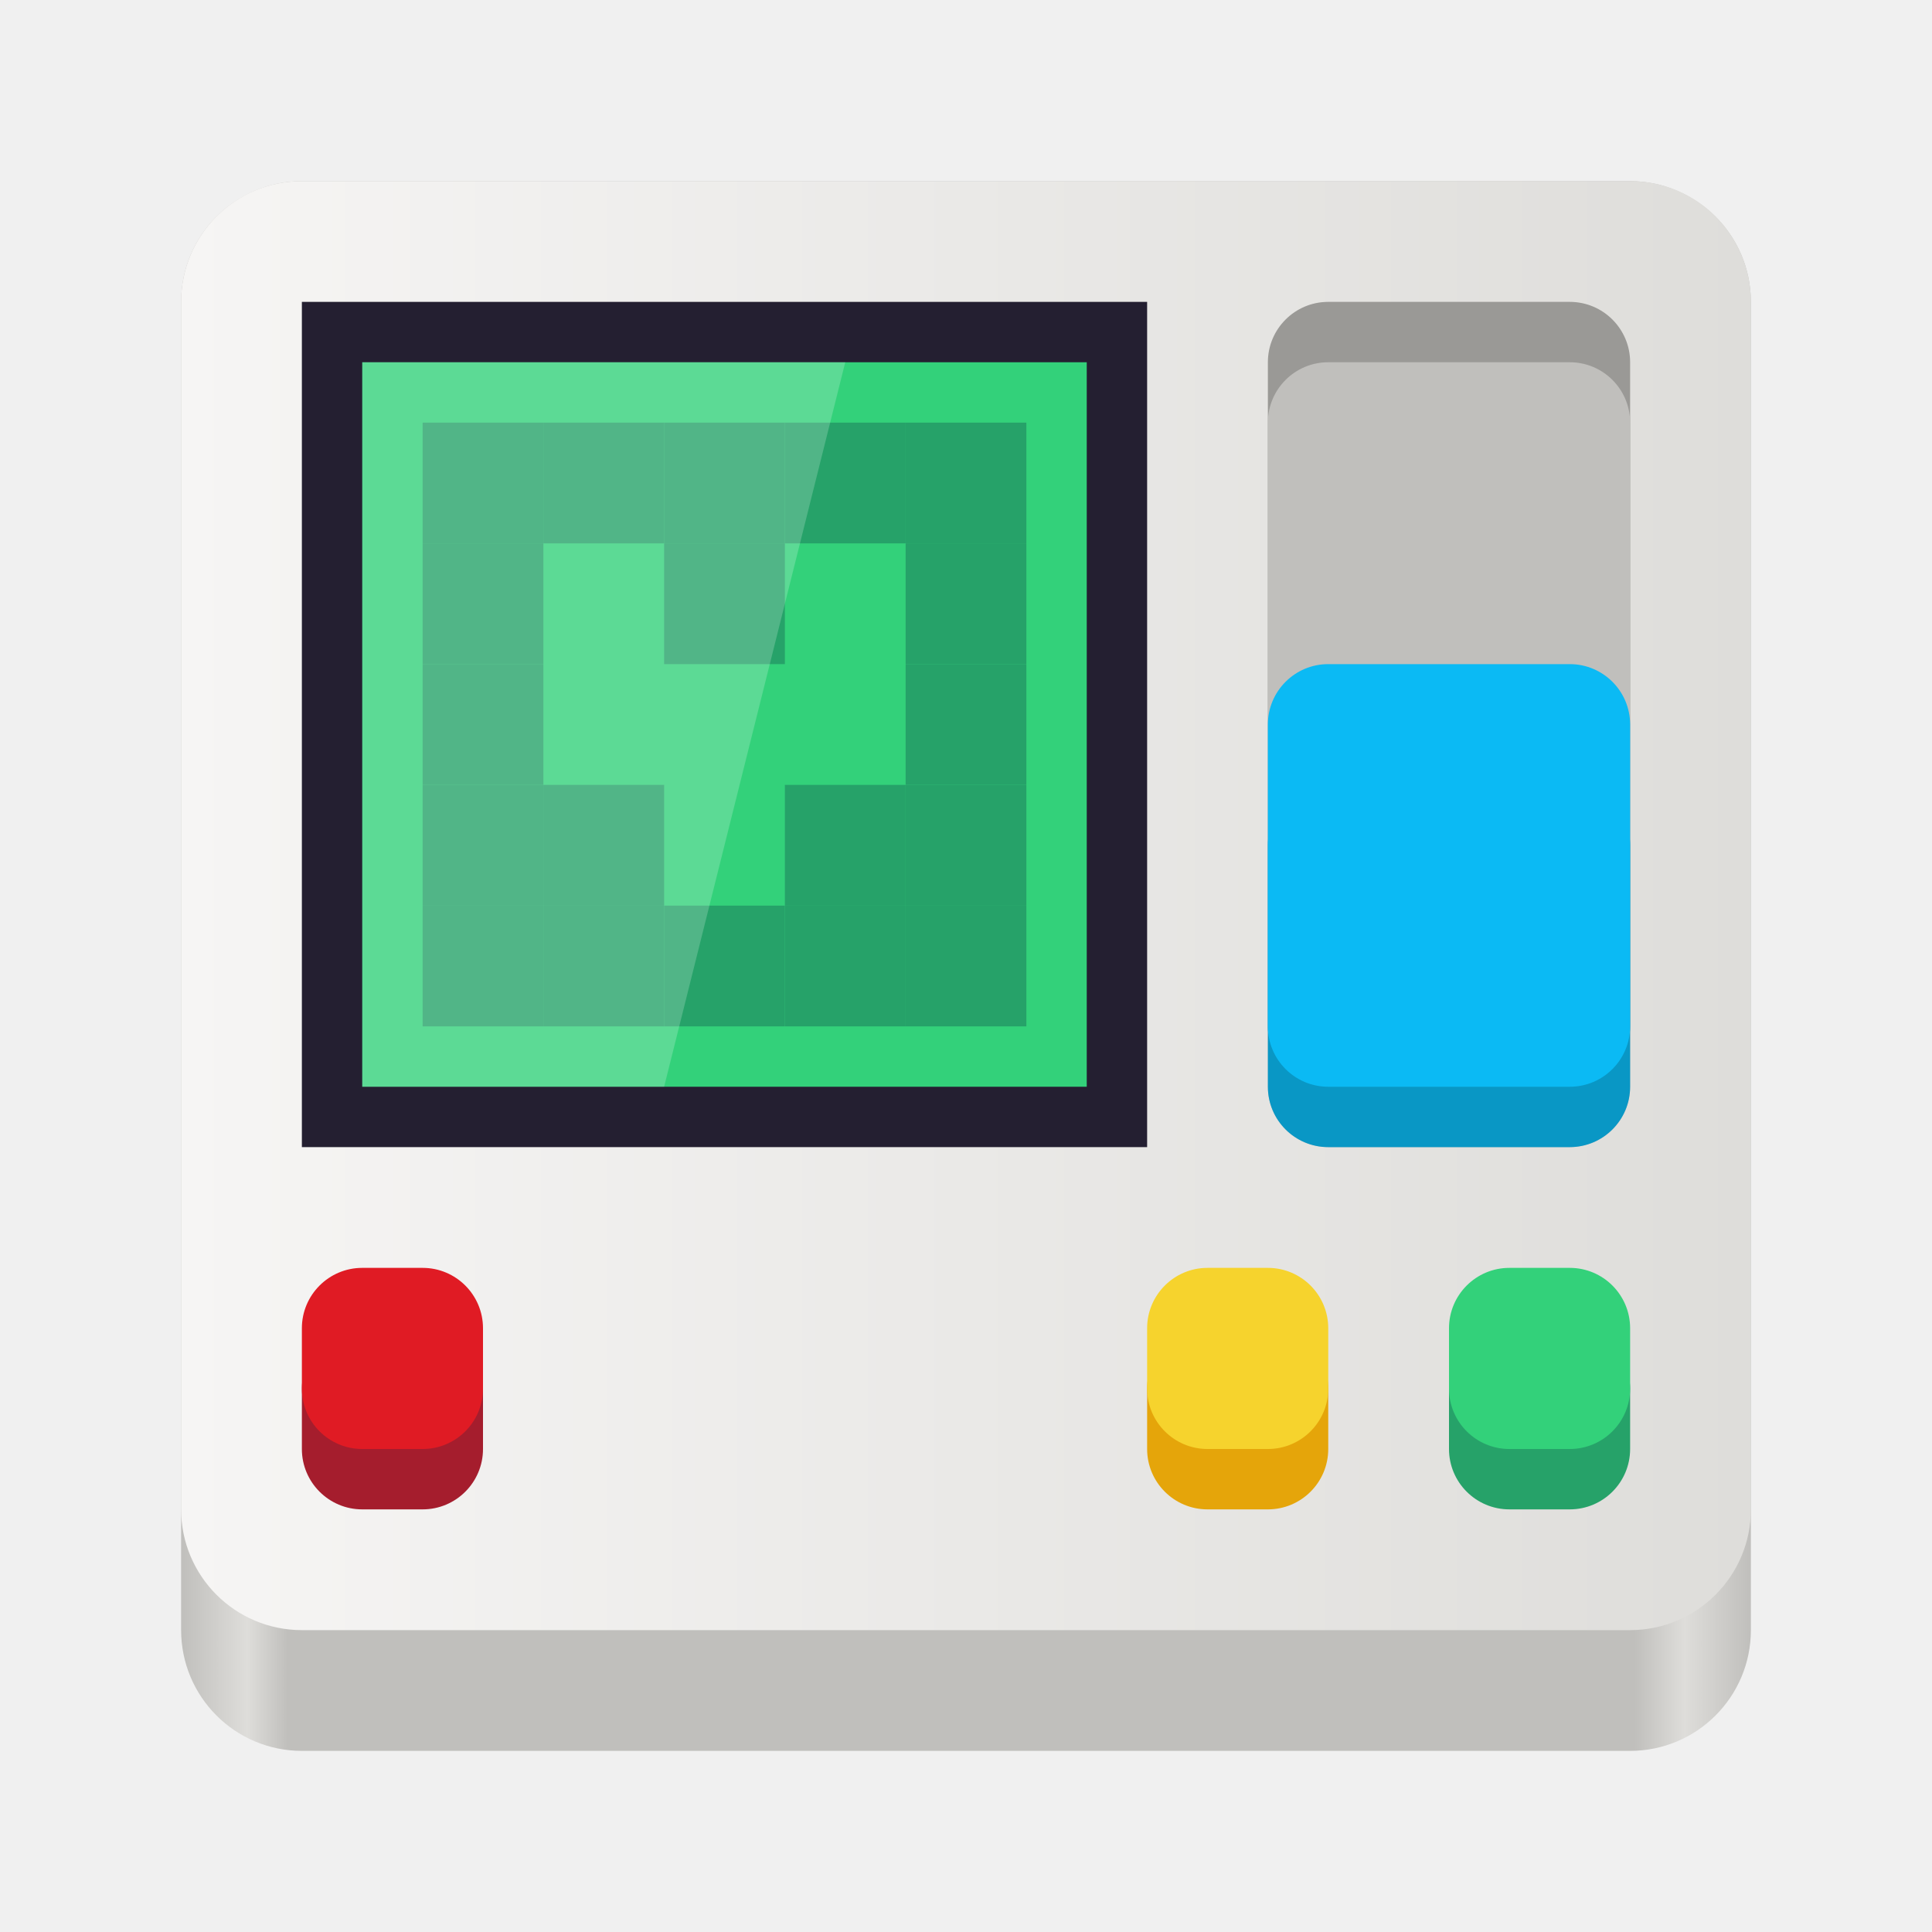
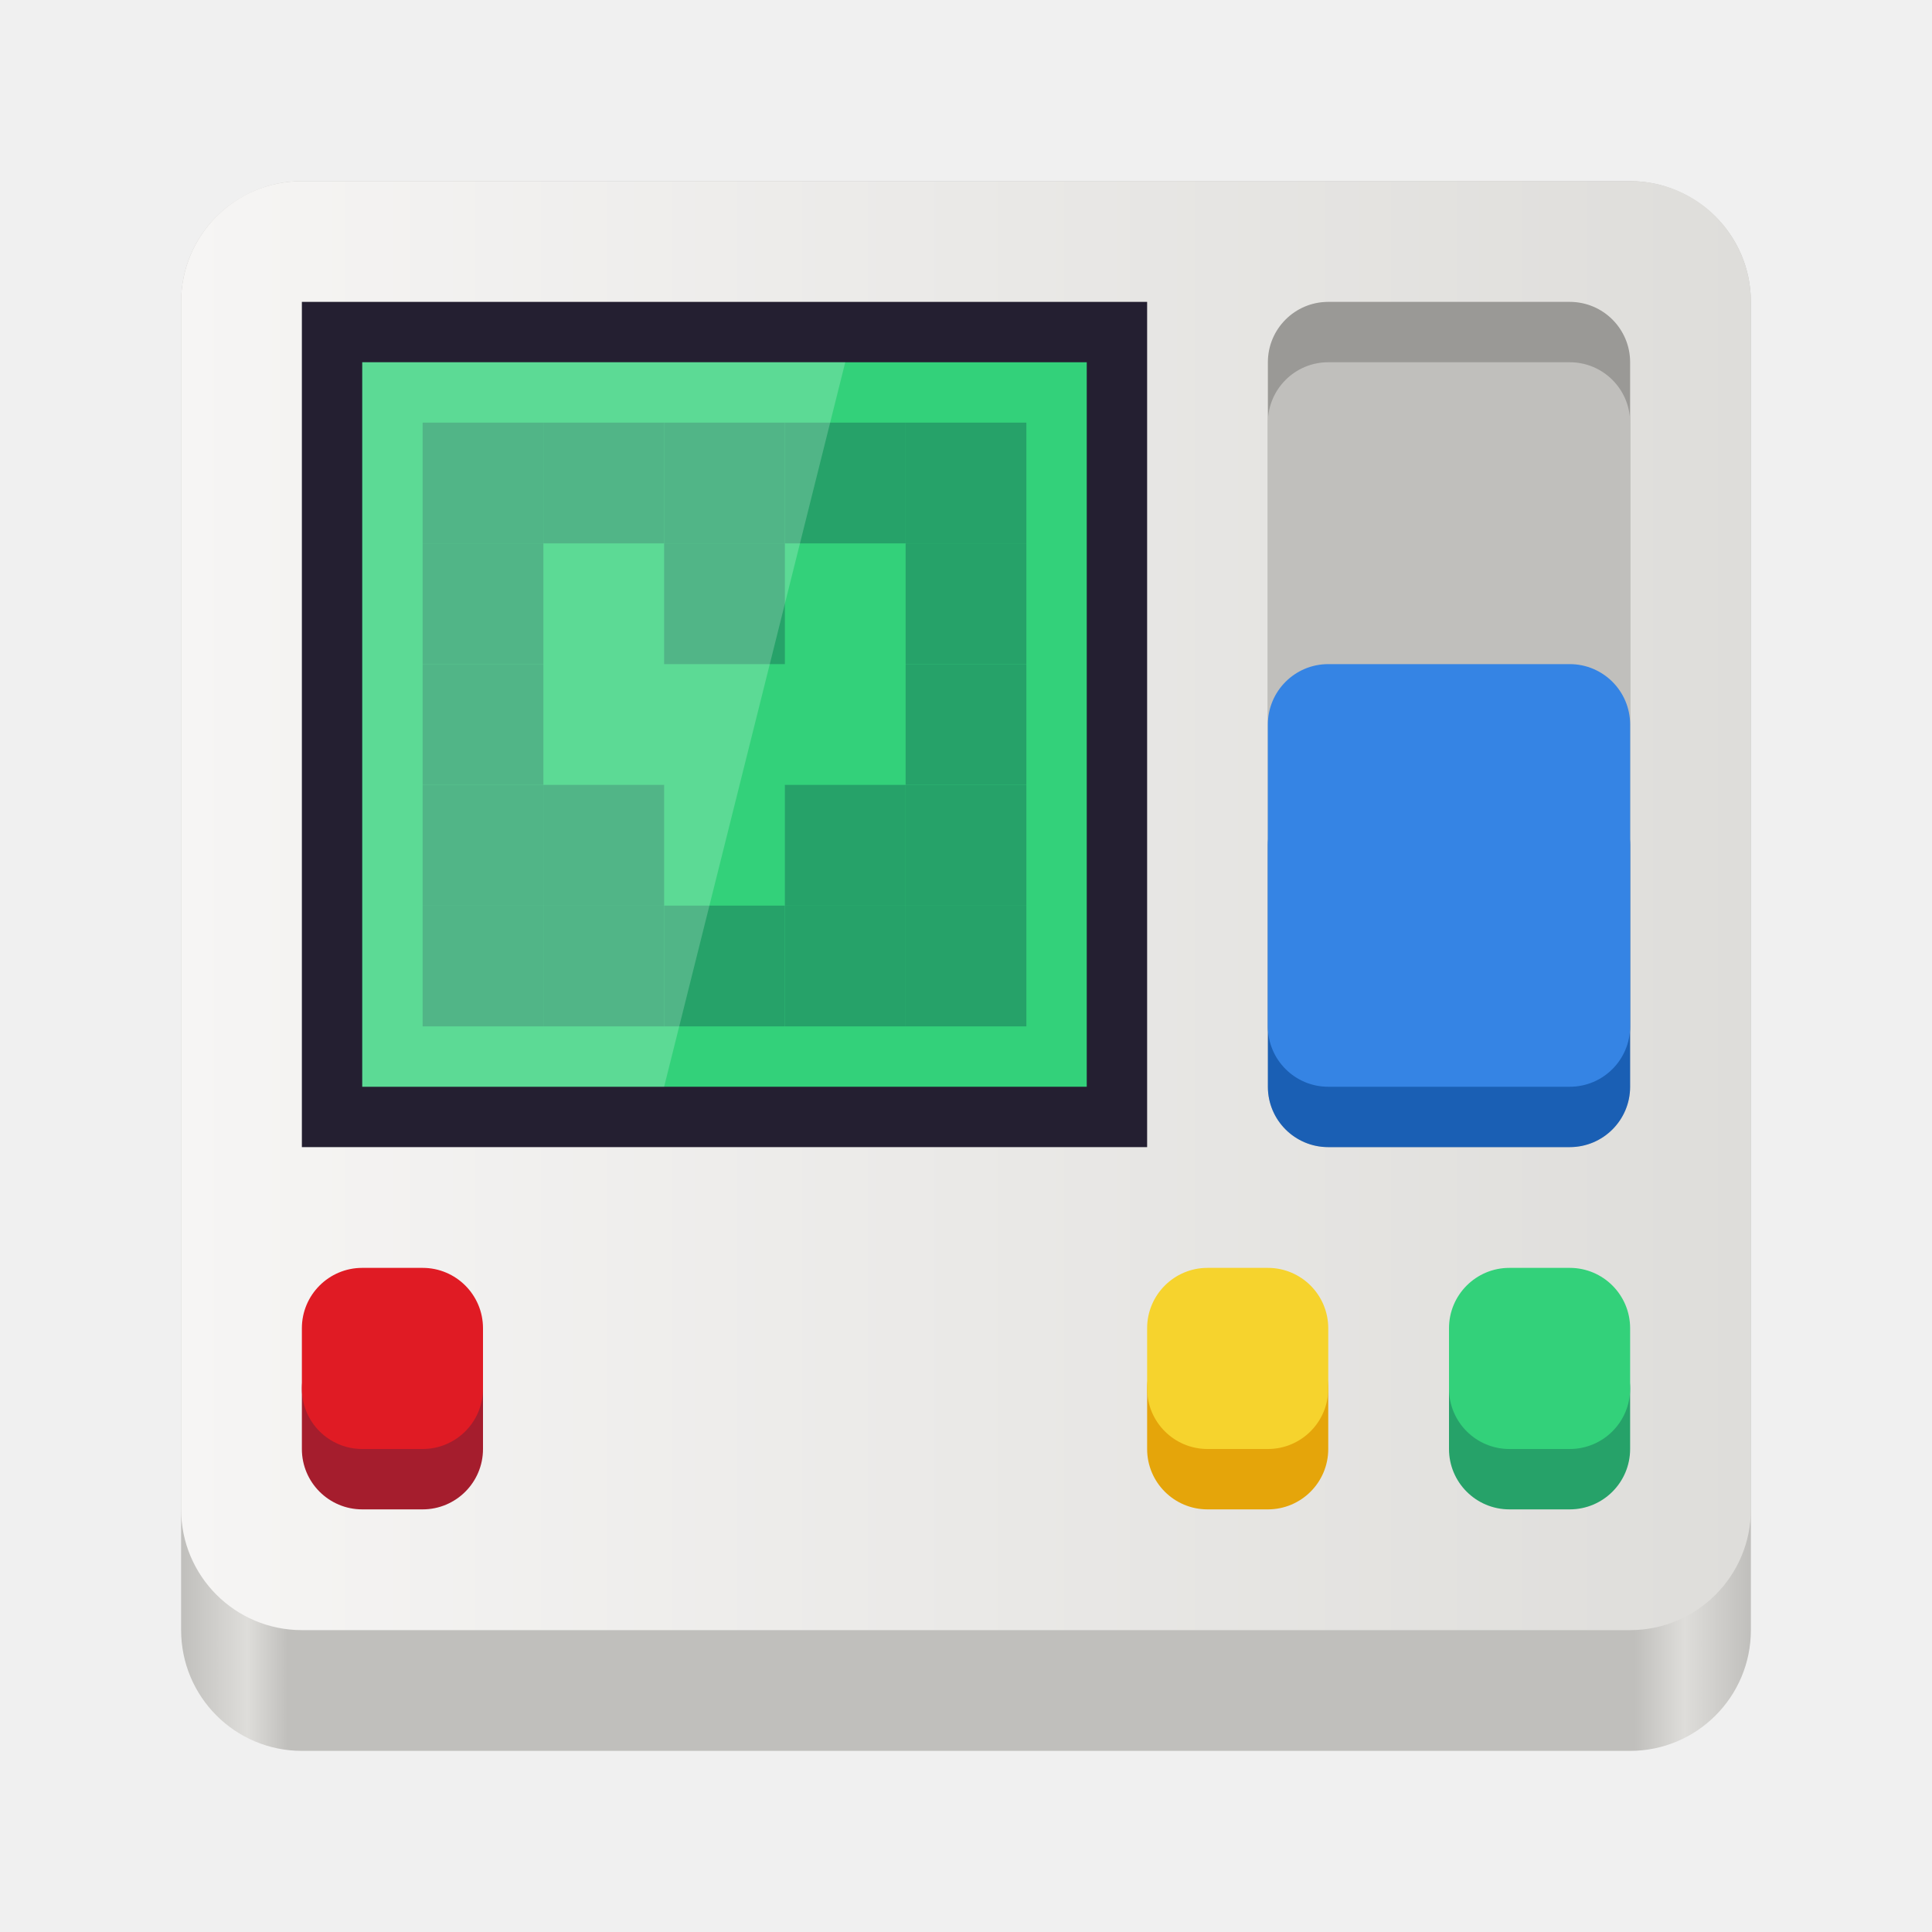
<svg xmlns="http://www.w3.org/2000/svg" version="1.1" viewBox="0 0 128 128">
  <defs>
-     <linearGradient id="b" x1="3" x2="29" y1="15" y2="15" gradientTransform="scale(4)" gradientUnits="userSpaceOnUse">
+     <linearGradient id="c" x1="3" x2="29" y1="15" y2="15" gradientTransform="scale(4)" gradientUnits="userSpaceOnUse">
      <stop stop-color="#f6f5f4" offset="0" />
      <stop stop-color="#deddda" offset="1" />
    </linearGradient>
-     <linearGradient id="a" x1="3" x2="29" y1="16" y2="16" gradientTransform="scale(4)" gradientUnits="userSpaceOnUse">
+     <linearGradient id="d" x1="3" x2="29" y1="16" y2="16" gradientTransform="scale(4)" gradientUnits="userSpaceOnUse">
      <stop stop-color="#c0bfbc" offset="0" />
      <stop stop-color="#deddda" offset=".042" />
      <stop stop-color="#c0bfbc" offset=".068" />
      <stop stop-color="#c0bfbc" offset=".926" />
      <stop stop-color="#deddda" offset=".958" />
      <stop stop-color="#c0bfbc" offset="1" />
    </linearGradient>
  </defs>
-   <rect x="12" y="12" width="104" height="104" ry="8" fill="url(#a)" />
-   <rect x="12" y="12" width="104" height="96" ry="8" fill="url(#b)" />
+   <rect x="12" y="12" width="104" height="104" ry="8" fill="url(#d)" />
+   <rect x="12" y="12" width="104" height="96" ry="8" fill="url(#c)" />
  <rect x="20" y="20" width="56" height="56" ry="0" fill="#241f31" />
  <rect x="24" y="24" width="48" height="48" fill="#33d17a" />
  <rect x="28" y="28" width="8" height="8" fill="#26a269" />
  <rect x="36" y="28" width="8" height="8" fill="#26a269" />
  <rect x="44" y="28" width="8" height="8" fill="#26a269" />
  <rect x="52" y="28" width="8" height="8" fill="#26a269" />
  <rect x="28" y="36" width="8" height="8" fill="#26a269" />
  <rect x="44" y="36" width="8" height="8" fill="#26a269" />
  <rect x="60" y="36" width="8" height="8" fill="#26a269" />
  <rect x="60" y="28" width="8" height="8" fill="#26a269" />
  <rect x="28" y="44" width="8" height="8" fill="#26a269" />
  <rect x="60" y="44" width="8" height="8" fill="#26a269" />
  <rect x="60" y="52" width="8" height="8" fill="#26a269" />
  <rect x="52" y="52" width="8" height="8" fill="#26a269" />
  <rect x="36" y="52" width="8" height="8" fill="#26a269" />
  <rect x="28" y="52" width="8" height="8" fill="#26a269" />
  <rect x="28" y="60" width="8" height="8" fill="#26a269" />
  <rect x="36" y="60" width="8" height="8" fill="#26a269" />
  <rect x="44" y="60" width="8" height="8" fill="#26a269" />
  <rect x="52" y="60" width="8" height="8" fill="#26a269" />
  <rect x="60" y="60" width="8" height="8" fill="#26a269" />
  <path d="m44 72 12-48h-32v48z" fill="#fff" opacity=".2" />
  <rect x="84" y="20" width="24" height="52" ry="4" fill="#9a9996" />
  <rect x="84" y="24" width="24" height="52" ry="4" fill="#c0bfbc" />
-   <rect x="84" y="52" width="24" height="24" ry="4" fill="#0997c5" />
-   <rect x="84" y="44" width="24" height="28" ry="4" fill="#0bbaf4" />
+   <rect x="84" y="52" width="24" height="24" ry="4" fill="#1a5fb4" />
+   <rect x="84" y="44" width="24" height="28" ry="4" fill="#3584e4" />
  <rect x="20" y="88" width="12" height="12" ry="4" fill="#a51d2d" />
  <rect x="20" y="84" width="12" height="12" ry="4" fill="#e01b24" />
  <rect x="96" y="88" width="12" height="12" ry="4" fill="#26a269" />
  <rect x="96" y="84" width="12" height="12" ry="4" fill="#33d17a" />
  <rect x="76" y="88" width="12" height="12" ry="4" fill="#e5a50a" />
  <rect x="76" y="84" width="12" height="12" ry="4" fill="#f6d32d" />
</svg>
